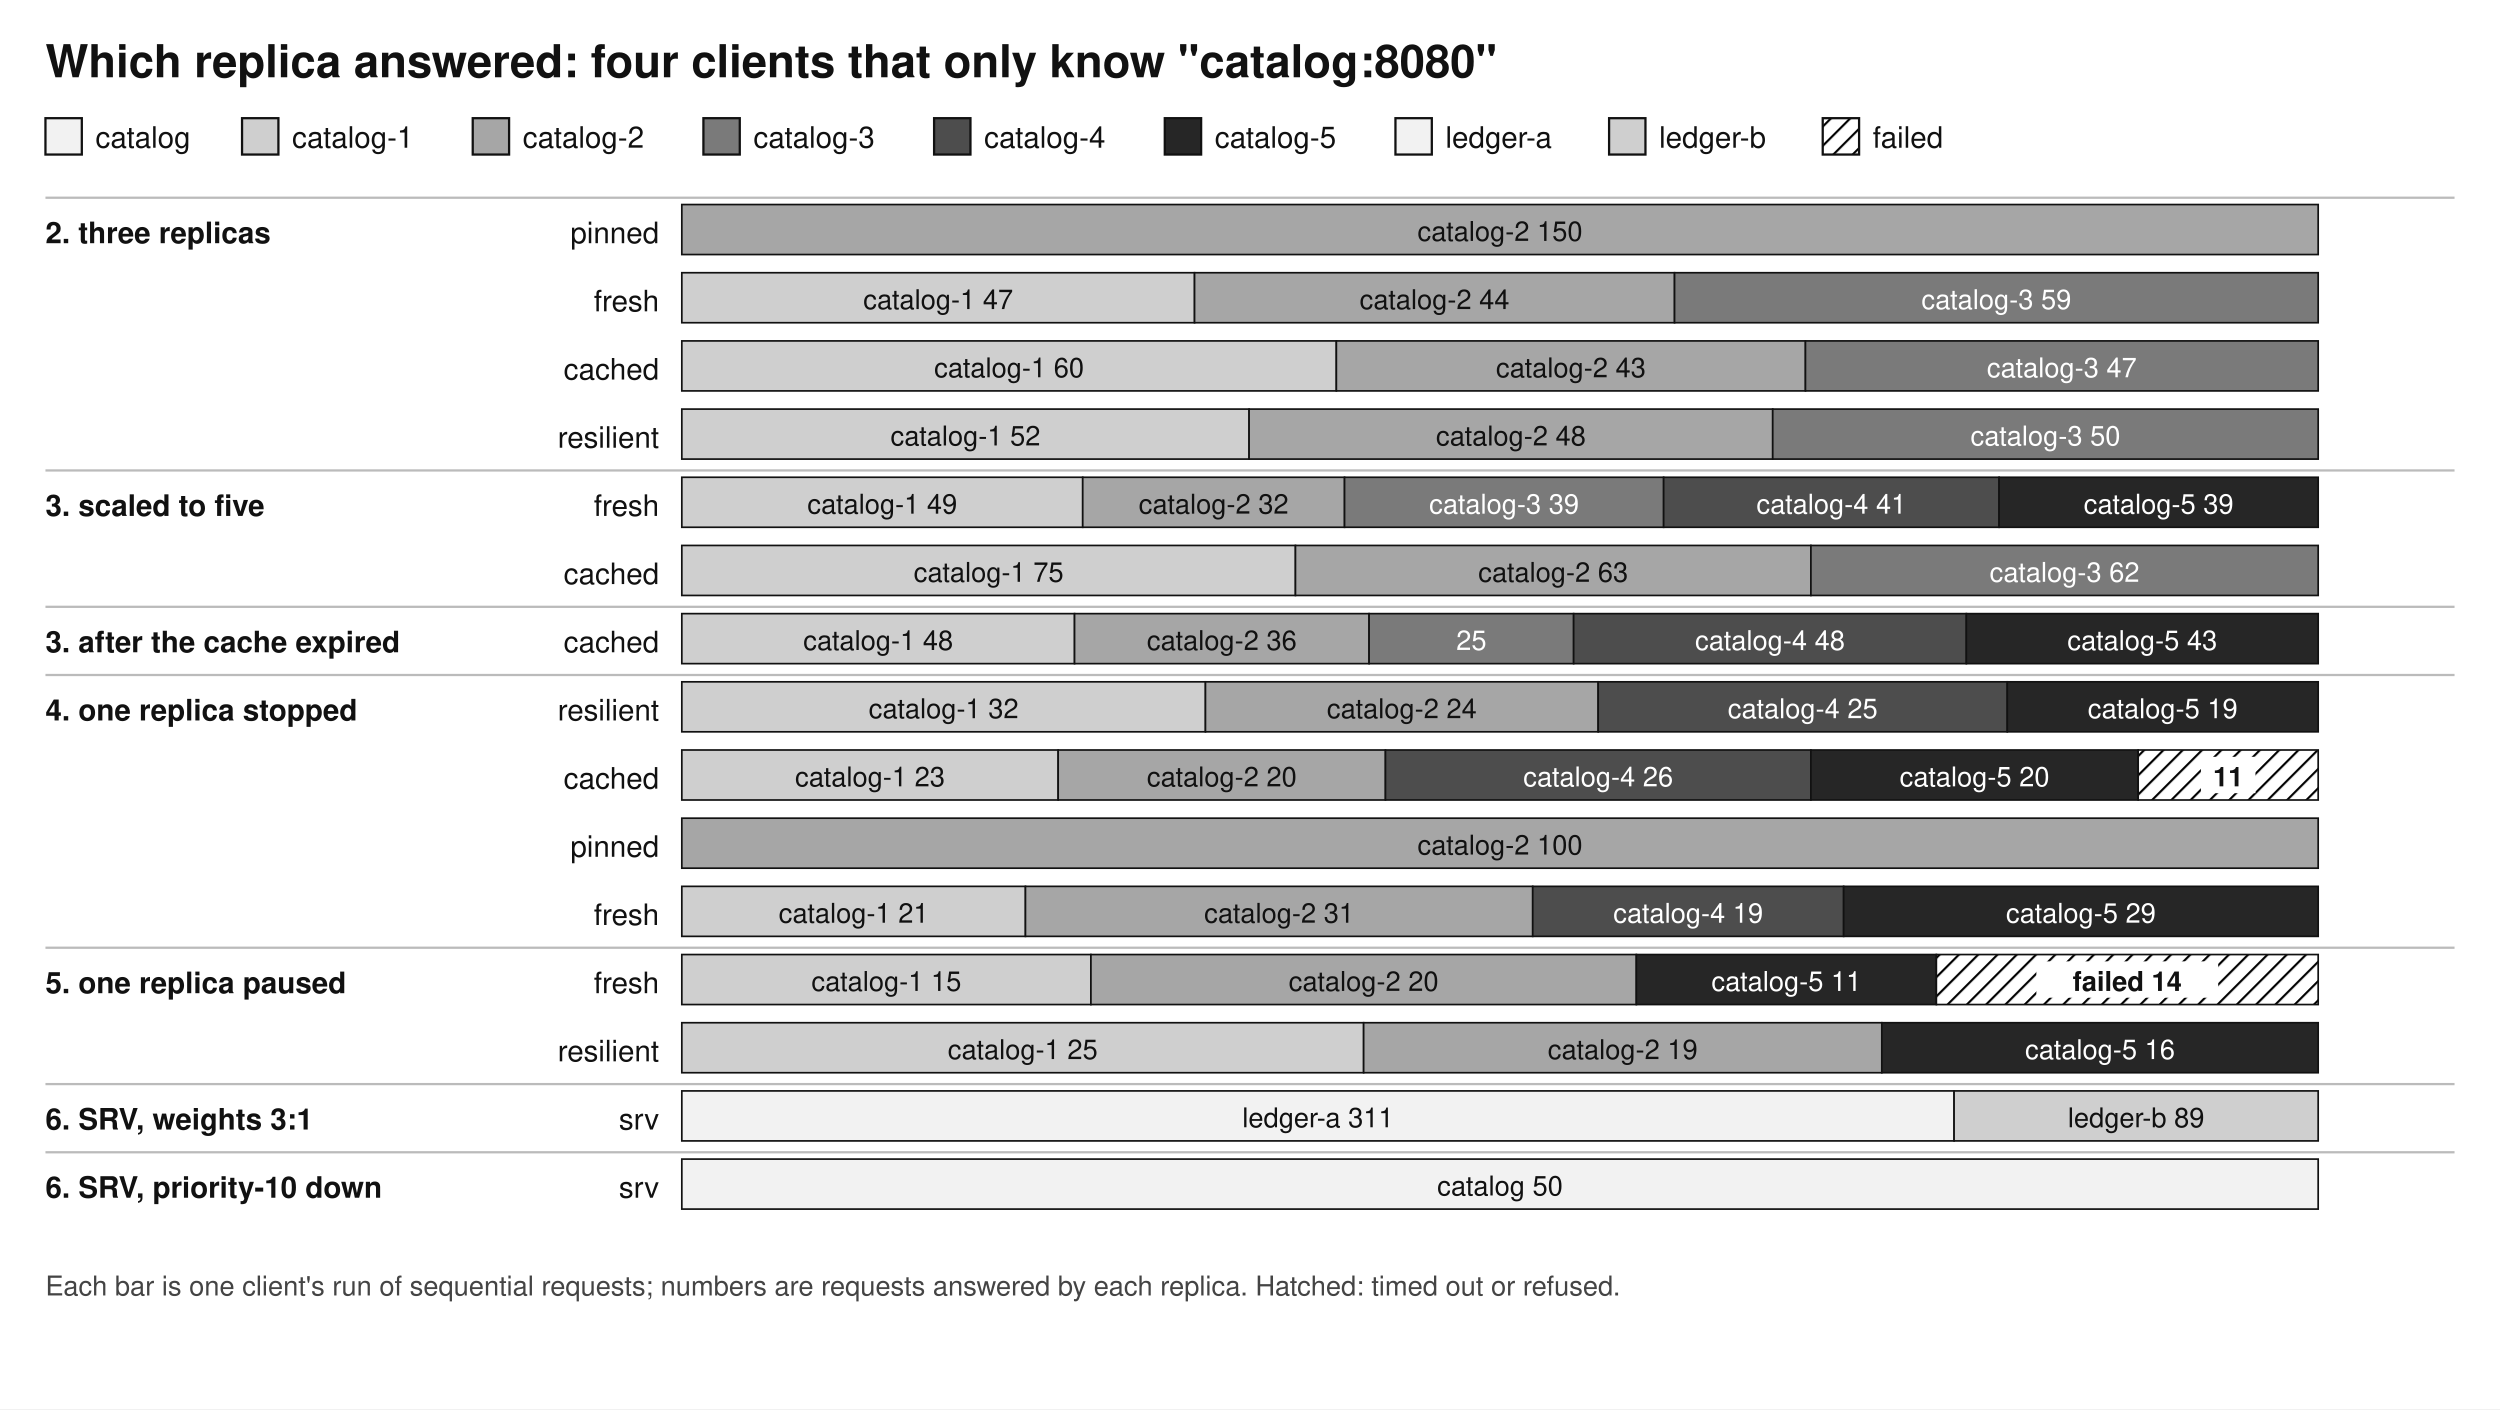
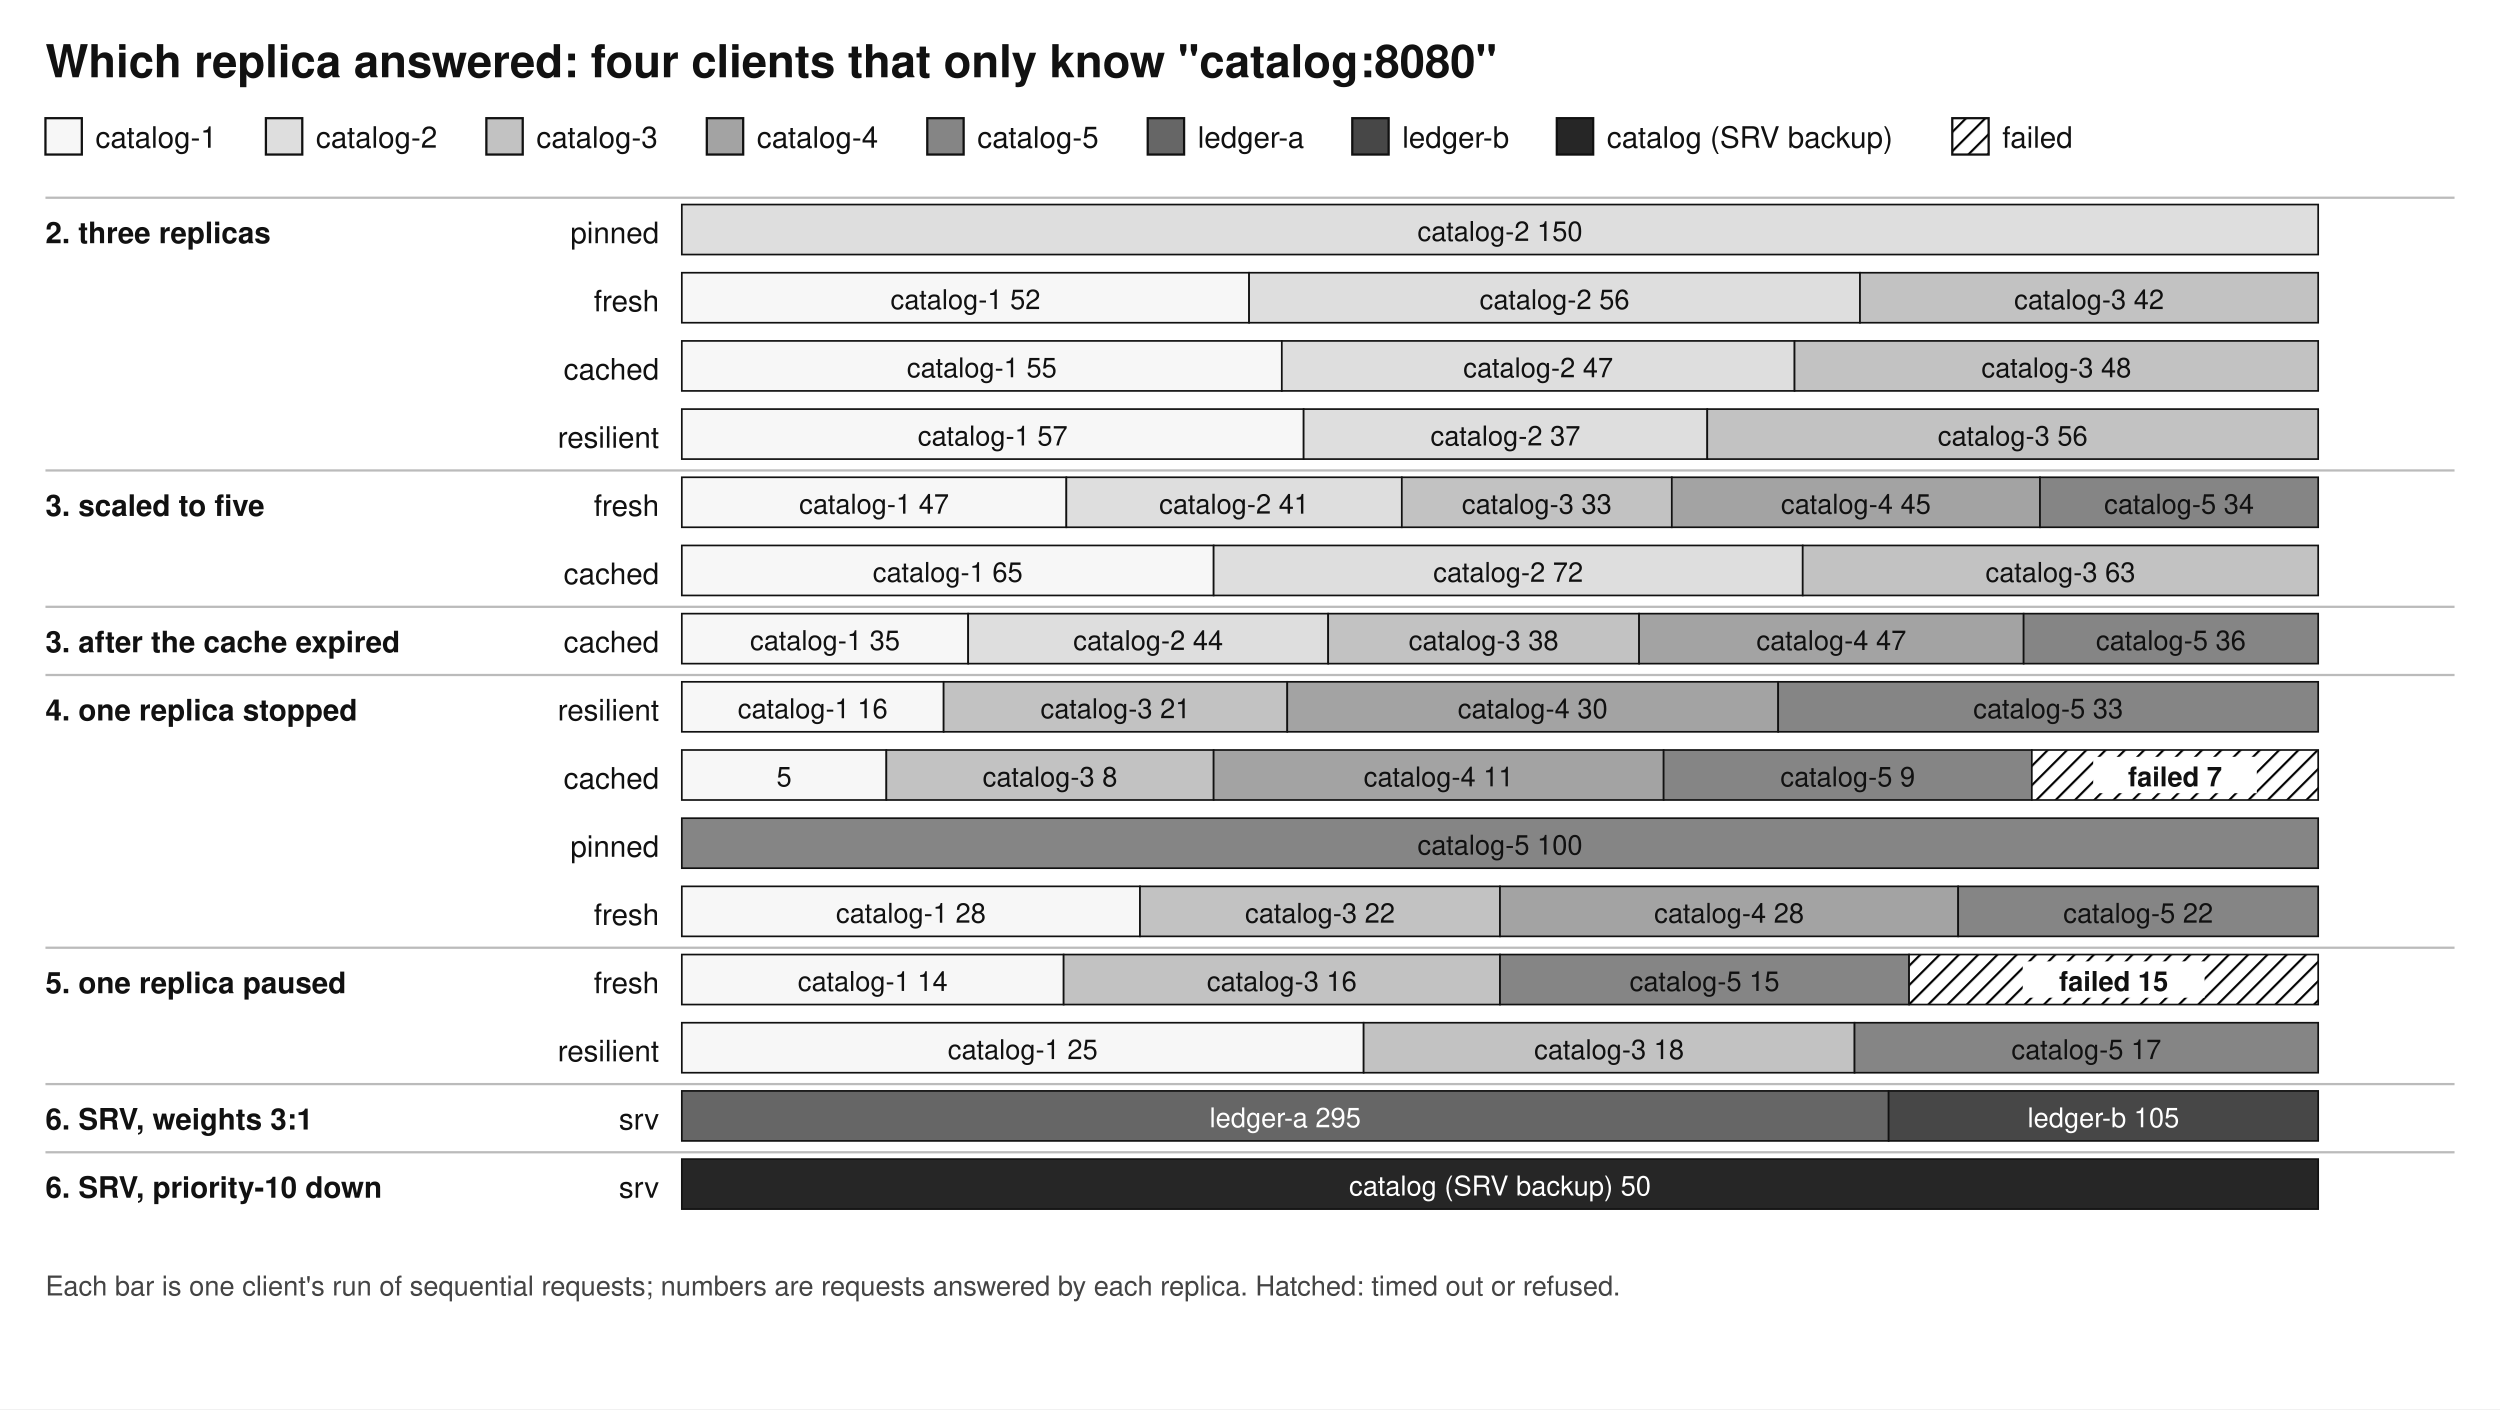
<svg xmlns="http://www.w3.org/2000/svg" width="1100" height="620" font-family="Helvetica, Arial, sans-serif">
  <defs>
    <pattern id="hatch" width="6" height="6" patternUnits="userSpaceOnUse" patternTransform="rotate(45)">
      <rect width="6" height="6" fill="#fff" />
      <line x1="0" y1="0" x2="0" y2="6" stroke="#111" stroke-width="2" />
    </pattern>
  </defs>
  <rect width="100%" height="100%" fill="#fff" />
  <text x="20" y="34" font-size="20" font-weight="700" fill="#111">Which replica answered: four clients that only know "catalog:8080"</text>
-   <rect x="20" y="52" width="16" height="16" fill="#f2f2f2" stroke="#111" />
-   <text x="42" y="65" font-size="13" fill="#111">catalog</text>
-   <rect x="106.5" y="52" width="16" height="16" fill="#cfcfcf" stroke="#111" />
-   <text x="128.5" y="65" font-size="13" fill="#111">catalog-1</text>
-   <rect x="208" y="52" width="16" height="16" fill="#a6a6a6" stroke="#111" />
-   <text x="230" y="65" font-size="13" fill="#111">catalog-2</text>
-   <rect x="309.5" y="52" width="16" height="16" fill="#7a7a7a" stroke="#111" />
-   <text x="331.5" y="65" font-size="13" fill="#111">catalog-3</text>
-   <rect x="411" y="52" width="16" height="16" fill="#4d4d4d" stroke="#111" />
-   <text x="433" y="65" font-size="13" fill="#111">catalog-4</text>
-   <rect x="512.5" y="52" width="16" height="16" fill="#262626" stroke="#111" />
-   <text x="534.5" y="65" font-size="13" fill="#111">catalog-5</text>
-   <rect x="614" y="52" width="16" height="16" fill="#f2f2f2" stroke="#111" />
-   <text x="636" y="65" font-size="13" fill="#111">ledger-a</text>
-   <rect x="708" y="52" width="16" height="16" fill="#cfcfcf" stroke="#111" />
-   <text x="730" y="65" font-size="13" fill="#111">ledger-b</text>
-   <rect x="802" y="52" width="16" height="16" fill="url(#hatch)" stroke="#111" />
-   <text x="824" y="65" font-size="13" fill="#111">failed</text>
+   <rect x="20" y="52" width="16" height="16" fill="#f7f7f7" stroke="#111" />
+   <text x="42" y="65" font-size="13" fill="#111">catalog-1</text>
+   <rect x="117" y="52" width="16" height="16" fill="#dedede" stroke="#111" />
+   <text x="139" y="65" font-size="13" fill="#111">catalog-2</text>
+   <rect x="214" y="52" width="16" height="16" fill="#c2c2c2" stroke="#111" />
+   <text x="236" y="65" font-size="13" fill="#111">catalog-3</text>
+   <rect x="311" y="52" width="16" height="16" fill="#a3a3a3" stroke="#111" />
+   <text x="333" y="65" font-size="13" fill="#111">catalog-4</text>
+   <rect x="408" y="52" width="16" height="16" fill="#858585" stroke="#111" />
+   <text x="430" y="65" font-size="13" fill="#111">catalog-5</text>
+   <rect x="505" y="52" width="16" height="16" fill="#666666" stroke="#111" />
+   <text x="527" y="65" font-size="13" fill="#111">ledger-a</text>
+   <rect x="595" y="52" width="16" height="16" fill="#474747" stroke="#111" />
+   <text x="617" y="65" font-size="13" fill="#111">ledger-b</text>
+   <rect x="685" y="52" width="16" height="16" fill="#262626" stroke="#111" />
+   <text x="707" y="65" font-size="13" fill="#111">catalog (SRV backup)</text>
+   <rect x="859" y="52" width="16" height="16" fill="url(#hatch)" stroke="#111" />
+   <text x="881" y="65" font-size="13" fill="#111">failed</text>
  <line x1="20" x2="1080" y1="87" y2="87" stroke="#bbb" />
  <text x="20" y="107" font-size="13" font-weight="700" fill="#111">2. three replicas</text>
-   <text x="290" y="107" font-size="13" fill="#111" text-anchor="end">pinned</text>
-   <rect x="300.0" y="90" width="720.0" height="22" fill="#a6a6a6" stroke="#111" stroke-width="0.75" />
-   <text x="660.0" y="106" font-size="12" text-anchor="middle" fill="#111">catalog-2 150</text>
-   <text x="290" y="137" font-size="13" fill="#111" text-anchor="end">fresh</text>
-   <rect x="300.0" y="120" width="225.6" height="22" fill="#cfcfcf" stroke="#111" stroke-width="0.75" />
-   <text x="412.8" y="136" font-size="12" text-anchor="middle" fill="#111">catalog-1 47</text>
-   <rect x="525.6" y="120" width="211.2" height="22" fill="#a6a6a6" stroke="#111" stroke-width="0.75" />
-   <text x="631.2" y="136" font-size="12" text-anchor="middle" fill="#111">catalog-2 44</text>
-   <rect x="736.8" y="120" width="283.2" height="22" fill="#7a7a7a" stroke="#111" stroke-width="0.75" />
-   <text x="878.4" y="136" font-size="12" text-anchor="middle" fill="#fff">catalog-3 59</text>
-   <text x="290" y="167" font-size="13" fill="#111" text-anchor="end">cached</text>
-   <rect x="300.0" y="150" width="288.0" height="22" fill="#cfcfcf" stroke="#111" stroke-width="0.75" />
-   <text x="444.0" y="166" font-size="12" text-anchor="middle" fill="#111">catalog-1 60</text>
-   <rect x="588.0" y="150" width="206.4" height="22" fill="#a6a6a6" stroke="#111" stroke-width="0.75" />
-   <text x="691.2" y="166" font-size="12" text-anchor="middle" fill="#111">catalog-2 43</text>
-   <rect x="794.4" y="150" width="225.6" height="22" fill="#7a7a7a" stroke="#111" stroke-width="0.75" />
-   <text x="907.2" y="166" font-size="12" text-anchor="middle" fill="#fff">catalog-3 47</text>
-   <text x="290" y="197" font-size="13" fill="#111" text-anchor="end">resilient</text>
-   <rect x="300.0" y="180" width="249.6" height="22" fill="#cfcfcf" stroke="#111" stroke-width="0.75" />
-   <text x="424.8" y="196" font-size="12" text-anchor="middle" fill="#111">catalog-1 52</text>
-   <rect x="549.6" y="180" width="230.4" height="22" fill="#a6a6a6" stroke="#111" stroke-width="0.75" />
-   <text x="664.8" y="196" font-size="12" text-anchor="middle" fill="#111">catalog-2 48</text>
-   <rect x="780.0" y="180" width="240.0" height="22" fill="#7a7a7a" stroke="#111" stroke-width="0.75" />
-   <text x="900.0" y="196" font-size="12" text-anchor="middle" fill="#fff">catalog-3 50</text>
+   <g class="bar">
+     <text x="290" y="107" font-size="13" fill="#111" text-anchor="end">pinned</text>
+     <rect x="300.0" y="90" width="720.0" height="22" fill="#dedede" stroke="#111" stroke-width="0.75" />
+     <text x="660.0" y="106" font-size="12" text-anchor="middle" fill="#111">catalog-2 150</text>
+   </g>
+   <g class="bar">
+     <text x="290" y="137" font-size="13" fill="#111" text-anchor="end">fresh</text>
+     <rect x="300.0" y="120" width="249.6" height="22" fill="#f7f7f7" stroke="#111" stroke-width="0.75" />
+     <text x="424.8" y="136" font-size="12" text-anchor="middle" fill="#111">catalog-1 52</text>
+     <rect x="549.6" y="120" width="268.8" height="22" fill="#dedede" stroke="#111" stroke-width="0.75" />
+     <text x="684.0" y="136" font-size="12" text-anchor="middle" fill="#111">catalog-2 56</text>
+     <rect x="818.4" y="120" width="201.6" height="22" fill="#c2c2c2" stroke="#111" stroke-width="0.75" />
+     <text x="919.2" y="136" font-size="12" text-anchor="middle" fill="#111">catalog-3 42</text>
+   </g>
+   <g class="bar">
+     <text x="290" y="167" font-size="13" fill="#111" text-anchor="end">cached</text>
+     <rect x="300.0" y="150" width="264.0" height="22" fill="#f7f7f7" stroke="#111" stroke-width="0.75" />
+     <text x="432.0" y="166" font-size="12" text-anchor="middle" fill="#111">catalog-1 55</text>
+     <rect x="564.0" y="150" width="225.6" height="22" fill="#dedede" stroke="#111" stroke-width="0.75" />
+     <text x="676.8" y="166" font-size="12" text-anchor="middle" fill="#111">catalog-2 47</text>
+     <rect x="789.6" y="150" width="230.4" height="22" fill="#c2c2c2" stroke="#111" stroke-width="0.75" />
+     <text x="904.8" y="166" font-size="12" text-anchor="middle" fill="#111">catalog-3 48</text>
+   </g>
+   <g class="bar">
+     <text x="290" y="197" font-size="13" fill="#111" text-anchor="end">resilient</text>
+     <rect x="300.0" y="180" width="273.6" height="22" fill="#f7f7f7" stroke="#111" stroke-width="0.75" />
+     <text x="436.8" y="196" font-size="12" text-anchor="middle" fill="#111">catalog-1 57</text>
+     <rect x="573.6" y="180" width="177.6" height="22" fill="#dedede" stroke="#111" stroke-width="0.75" />
+     <text x="662.4" y="196" font-size="12" text-anchor="middle" fill="#111">catalog-2 37</text>
+     <rect x="751.2" y="180" width="268.8" height="22" fill="#c2c2c2" stroke="#111" stroke-width="0.75" />
+     <text x="885.6" y="196" font-size="12" text-anchor="middle" fill="#111">catalog-3 56</text>
+   </g>
  <line x1="20" x2="1080" y1="207" y2="207" stroke="#bbb" />
  <text x="20" y="227" font-size="13" font-weight="700" fill="#111">3. scaled to five</text>
-   <text x="290" y="227" font-size="13" fill="#111" text-anchor="end">fresh</text>
-   <rect x="300.0" y="210" width="176.4" height="22" fill="#cfcfcf" stroke="#111" stroke-width="0.75" />
-   <text x="388.2" y="226" font-size="12" text-anchor="middle" fill="#111">catalog-1 49</text>
-   <rect x="476.4" y="210" width="115.2" height="22" fill="#a6a6a6" stroke="#111" stroke-width="0.75" />
-   <text x="534.0" y="226" font-size="12" text-anchor="middle" fill="#111">catalog-2 32</text>
-   <rect x="591.6" y="210" width="140.4" height="22" fill="#7a7a7a" stroke="#111" stroke-width="0.75" />
-   <text x="661.8" y="226" font-size="12" text-anchor="middle" fill="#fff">catalog-3 39</text>
-   <rect x="732.0" y="210" width="147.6" height="22" fill="#4d4d4d" stroke="#111" stroke-width="0.75" />
-   <text x="805.8" y="226" font-size="12" text-anchor="middle" fill="#fff">catalog-4 41</text>
-   <rect x="879.6" y="210" width="140.4" height="22" fill="#262626" stroke="#111" stroke-width="0.75" />
-   <text x="949.8" y="226" font-size="12" text-anchor="middle" fill="#fff">catalog-5 39</text>
-   <text x="290" y="257" font-size="13" fill="#111" text-anchor="end">cached</text>
-   <rect x="300.0" y="240" width="270.0" height="22" fill="#cfcfcf" stroke="#111" stroke-width="0.75" />
-   <text x="435.0" y="256" font-size="12" text-anchor="middle" fill="#111">catalog-1 75</text>
-   <rect x="570.0" y="240" width="226.8" height="22" fill="#a6a6a6" stroke="#111" stroke-width="0.75" />
-   <text x="683.4" y="256" font-size="12" text-anchor="middle" fill="#111">catalog-2 63</text>
-   <rect x="796.8" y="240" width="223.2" height="22" fill="#7a7a7a" stroke="#111" stroke-width="0.75" />
-   <text x="908.4" y="256" font-size="12" text-anchor="middle" fill="#fff">catalog-3 62</text>
+   <g class="bar">
+     <text x="290" y="227" font-size="13" fill="#111" text-anchor="end">fresh</text>
+     <rect x="300.0" y="210" width="169.2" height="22" fill="#f7f7f7" stroke="#111" stroke-width="0.75" />
+     <text x="384.6" y="226" font-size="12" text-anchor="middle" fill="#111">catalog-1 47</text>
+     <rect x="469.2" y="210" width="147.6" height="22" fill="#dedede" stroke="#111" stroke-width="0.75" />
+     <text x="543.0" y="226" font-size="12" text-anchor="middle" fill="#111">catalog-2 41</text>
+     <rect x="616.8" y="210" width="118.8" height="22" fill="#c2c2c2" stroke="#111" stroke-width="0.75" />
+     <text x="676.2" y="226" font-size="12" text-anchor="middle" fill="#111">catalog-3 33</text>
+     <rect x="735.6" y="210" width="162.0" height="22" fill="#a3a3a3" stroke="#111" stroke-width="0.75" />
+     <text x="816.6" y="226" font-size="12" text-anchor="middle" fill="#111">catalog-4 45</text>
+     <rect x="897.6" y="210" width="122.4" height="22" fill="#858585" stroke="#111" stroke-width="0.75" />
+     <text x="958.8" y="226" font-size="12" text-anchor="middle" fill="#111">catalog-5 34</text>
+   </g>
+   <g class="bar">
+     <text x="290" y="257" font-size="13" fill="#111" text-anchor="end">cached</text>
+     <rect x="300.0" y="240" width="234.0" height="22" fill="#f7f7f7" stroke="#111" stroke-width="0.75" />
+     <text x="417.0" y="256" font-size="12" text-anchor="middle" fill="#111">catalog-1 65</text>
+     <rect x="534.0" y="240" width="259.2" height="22" fill="#dedede" stroke="#111" stroke-width="0.75" />
+     <text x="663.6" y="256" font-size="12" text-anchor="middle" fill="#111">catalog-2 72</text>
+     <rect x="793.2" y="240" width="226.8" height="22" fill="#c2c2c2" stroke="#111" stroke-width="0.75" />
+     <text x="906.6" y="256" font-size="12" text-anchor="middle" fill="#111">catalog-3 63</text>
+   </g>
  <line x1="20" x2="1080" y1="267" y2="267" stroke="#bbb" />
  <text x="20" y="287" font-size="13" font-weight="700" fill="#111">3. after the cache expired</text>
-   <text x="290" y="287" font-size="13" fill="#111" text-anchor="end">cached</text>
-   <rect x="300.0" y="270" width="172.8" height="22" fill="#cfcfcf" stroke="#111" stroke-width="0.75" />
-   <text x="386.4" y="286" font-size="12" text-anchor="middle" fill="#111">catalog-1 48</text>
-   <rect x="472.8" y="270" width="129.6" height="22" fill="#a6a6a6" stroke="#111" stroke-width="0.75" />
-   <text x="537.6" y="286" font-size="12" text-anchor="middle" fill="#111">catalog-2 36</text>
-   <rect x="602.4" y="270" width="90.0" height="22" fill="#7a7a7a" stroke="#111" stroke-width="0.75" />
-   <text x="647.4" y="286" font-size="12" text-anchor="middle" fill="#fff">25</text>
-   <rect x="692.4" y="270" width="172.8" height="22" fill="#4d4d4d" stroke="#111" stroke-width="0.75" />
-   <text x="778.8" y="286" font-size="12" text-anchor="middle" fill="#fff">catalog-4 48</text>
-   <rect x="865.2" y="270" width="154.8" height="22" fill="#262626" stroke="#111" stroke-width="0.75" />
-   <text x="942.6" y="286" font-size="12" text-anchor="middle" fill="#fff">catalog-5 43</text>
+   <g class="bar">
+     <text x="290" y="287" font-size="13" fill="#111" text-anchor="end">cached</text>
+     <rect x="300.0" y="270" width="126.0" height="22" fill="#f7f7f7" stroke="#111" stroke-width="0.75" />
+     <text x="363.0" y="286" font-size="12" text-anchor="middle" fill="#111">catalog-1 35</text>
+     <rect x="426.0" y="270" width="158.4" height="22" fill="#dedede" stroke="#111" stroke-width="0.75" />
+     <text x="505.2" y="286" font-size="12" text-anchor="middle" fill="#111">catalog-2 44</text>
+     <rect x="584.4" y="270" width="136.8" height="22" fill="#c2c2c2" stroke="#111" stroke-width="0.75" />
+     <text x="652.8" y="286" font-size="12" text-anchor="middle" fill="#111">catalog-3 38</text>
+     <rect x="721.2" y="270" width="169.2" height="22" fill="#a3a3a3" stroke="#111" stroke-width="0.75" />
+     <text x="805.8" y="286" font-size="12" text-anchor="middle" fill="#111">catalog-4 47</text>
+     <rect x="890.4" y="270" width="129.6" height="22" fill="#858585" stroke="#111" stroke-width="0.75" />
+     <text x="955.2" y="286" font-size="12" text-anchor="middle" fill="#111">catalog-5 36</text>
+   </g>
  <line x1="20" x2="1080" y1="297" y2="297" stroke="#bbb" />
  <text x="20" y="317" font-size="13" font-weight="700" fill="#111">4. one replica stopped</text>
-   <text x="290" y="317" font-size="13" fill="#111" text-anchor="end">resilient</text>
-   <rect x="300.0" y="300" width="230.4" height="22" fill="#cfcfcf" stroke="#111" stroke-width="0.75" />
-   <text x="415.2" y="316" font-size="12" text-anchor="middle" fill="#111">catalog-1 32</text>
-   <rect x="530.4" y="300" width="172.8" height="22" fill="#a6a6a6" stroke="#111" stroke-width="0.75" />
-   <text x="616.8" y="316" font-size="12" text-anchor="middle" fill="#111">catalog-2 24</text>
-   <rect x="703.2" y="300" width="180.0" height="22" fill="#4d4d4d" stroke="#111" stroke-width="0.75" />
-   <text x="793.2" y="316" font-size="12" text-anchor="middle" fill="#fff">catalog-4 25</text>
-   <rect x="883.2" y="300" width="136.8" height="22" fill="#262626" stroke="#111" stroke-width="0.75" />
-   <text x="951.6" y="316" font-size="12" text-anchor="middle" fill="#fff">catalog-5 19</text>
-   <text x="290" y="347" font-size="13" fill="#111" text-anchor="end">cached</text>
-   <rect x="300.0" y="330" width="165.6" height="22" fill="#cfcfcf" stroke="#111" stroke-width="0.75" />
-   <text x="382.8" y="346" font-size="12" text-anchor="middle" fill="#111">catalog-1 23</text>
-   <rect x="465.6" y="330" width="144.0" height="22" fill="#a6a6a6" stroke="#111" stroke-width="0.75" />
-   <text x="537.6" y="346" font-size="12" text-anchor="middle" fill="#111">catalog-2 20</text>
-   <rect x="609.6" y="330" width="187.2" height="22" fill="#4d4d4d" stroke="#111" stroke-width="0.75" />
-   <text x="703.2" y="346" font-size="12" text-anchor="middle" fill="#fff">catalog-4 26</text>
-   <rect x="796.8" y="330" width="144.0" height="22" fill="#262626" stroke="#111" stroke-width="0.75" />
-   <text x="868.8" y="346" font-size="12" text-anchor="middle" fill="#fff">catalog-5 20</text>
-   <rect x="940.8" y="330" width="79.2" height="22" fill="url(#hatch)" stroke="#111" stroke-width="0.75" />
-   <rect x="968.4" y="333" width="24" height="16" fill="#fff" />
-   <text x="980.4" y="346" font-size="12" text-anchor="middle" fill="#111" font-weight="700">11</text>
-   <text x="290" y="377" font-size="13" fill="#111" text-anchor="end">pinned</text>
-   <rect x="300.0" y="360" width="720.0" height="22" fill="#a6a6a6" stroke="#111" stroke-width="0.75" />
-   <text x="660.0" y="376" font-size="12" text-anchor="middle" fill="#111">catalog-2 100</text>
-   <text x="290" y="407" font-size="13" fill="#111" text-anchor="end">fresh</text>
-   <rect x="300.0" y="390" width="151.2" height="22" fill="#cfcfcf" stroke="#111" stroke-width="0.75" />
-   <text x="375.6" y="406" font-size="12" text-anchor="middle" fill="#111">catalog-1 21</text>
-   <rect x="451.2" y="390" width="223.2" height="22" fill="#a6a6a6" stroke="#111" stroke-width="0.75" />
-   <text x="562.8" y="406" font-size="12" text-anchor="middle" fill="#111">catalog-2 31</text>
-   <rect x="674.4" y="390" width="136.8" height="22" fill="#4d4d4d" stroke="#111" stroke-width="0.75" />
-   <text x="742.8" y="406" font-size="12" text-anchor="middle" fill="#fff">catalog-4 19</text>
-   <rect x="811.2" y="390" width="208.8" height="22" fill="#262626" stroke="#111" stroke-width="0.75" />
-   <text x="915.6" y="406" font-size="12" text-anchor="middle" fill="#fff">catalog-5 29</text>
+   <g class="bar">
+     <text x="290" y="317" font-size="13" fill="#111" text-anchor="end">resilient</text>
+     <rect x="300.0" y="300" width="115.2" height="22" fill="#f7f7f7" stroke="#111" stroke-width="0.75" />
+     <text x="357.6" y="316" font-size="12" text-anchor="middle" fill="#111">catalog-1 16</text>
+     <rect x="415.2" y="300" width="151.2" height="22" fill="#c2c2c2" stroke="#111" stroke-width="0.75" />
+     <text x="490.8" y="316" font-size="12" text-anchor="middle" fill="#111">catalog-3 21</text>
+     <rect x="566.4" y="300" width="216.0" height="22" fill="#a3a3a3" stroke="#111" stroke-width="0.75" />
+     <text x="674.4" y="316" font-size="12" text-anchor="middle" fill="#111">catalog-4 30</text>
+     <rect x="782.4" y="300" width="237.6" height="22" fill="#858585" stroke="#111" stroke-width="0.75" />
+     <text x="901.2" y="316" font-size="12" text-anchor="middle" fill="#111">catalog-5 33</text>
+   </g>
+   <g class="bar">
+     <text x="290" y="347" font-size="13" fill="#111" text-anchor="end">cached</text>
+     <rect x="300.0" y="330" width="90.0" height="22" fill="#f7f7f7" stroke="#111" stroke-width="0.75" />
+     <text x="345.0" y="346" font-size="12" text-anchor="middle" fill="#111">5</text>
+     <rect x="390.0" y="330" width="144.0" height="22" fill="#c2c2c2" stroke="#111" stroke-width="0.75" />
+     <text x="462.0" y="346" font-size="12" text-anchor="middle" fill="#111">catalog-3 8</text>
+     <rect x="534.0" y="330" width="198.0" height="22" fill="#a3a3a3" stroke="#111" stroke-width="0.75" />
+     <text x="633.0" y="346" font-size="12" text-anchor="middle" fill="#111">catalog-4 11</text>
+     <rect x="732.0" y="330" width="162.0" height="22" fill="#858585" stroke="#111" stroke-width="0.75" />
+     <text x="813.0" y="346" font-size="12" text-anchor="middle" fill="#111">catalog-5 9</text>
+     <rect x="894.0" y="330" width="126.0" height="22" fill="url(#hatch)" stroke="#111" stroke-width="0.75" />
+     <rect x="921.0" y="333" width="72" height="16" fill="#fff" />
+     <text x="957.0" y="346" font-size="12" text-anchor="middle" fill="#111" font-weight="700">failed 7</text>
+   </g>
+   <g class="bar">
+     <text x="290" y="377" font-size="13" fill="#111" text-anchor="end">pinned</text>
+     <rect x="300.0" y="360" width="720.0" height="22" fill="#858585" stroke="#111" stroke-width="0.75" />
+     <text x="660.0" y="376" font-size="12" text-anchor="middle" fill="#111">catalog-5 100</text>
+   </g>
+   <g class="bar">
+     <text x="290" y="407" font-size="13" fill="#111" text-anchor="end">fresh</text>
+     <rect x="300.0" y="390" width="201.6" height="22" fill="#f7f7f7" stroke="#111" stroke-width="0.75" />
+     <text x="400.8" y="406" font-size="12" text-anchor="middle" fill="#111">catalog-1 28</text>
+     <rect x="501.6" y="390" width="158.4" height="22" fill="#c2c2c2" stroke="#111" stroke-width="0.75" />
+     <text x="580.8" y="406" font-size="12" text-anchor="middle" fill="#111">catalog-3 22</text>
+     <rect x="660.0" y="390" width="201.6" height="22" fill="#a3a3a3" stroke="#111" stroke-width="0.75" />
+     <text x="760.8" y="406" font-size="12" text-anchor="middle" fill="#111">catalog-4 28</text>
+     <rect x="861.6" y="390" width="158.4" height="22" fill="#858585" stroke="#111" stroke-width="0.75" />
+     <text x="940.8" y="406" font-size="12" text-anchor="middle" fill="#111">catalog-5 22</text>
+   </g>
  <line x1="20" x2="1080" y1="417" y2="417" stroke="#bbb" />
  <text x="20" y="437" font-size="13" font-weight="700" fill="#111">5. one replica paused</text>
-   <text x="290" y="437" font-size="13" fill="#111" text-anchor="end">fresh</text>
-   <rect x="300.0" y="420" width="180.0" height="22" fill="#cfcfcf" stroke="#111" stroke-width="0.75" />
-   <text x="390.0" y="436" font-size="12" text-anchor="middle" fill="#111">catalog-1 15</text>
-   <rect x="480.0" y="420" width="240.0" height="22" fill="#a6a6a6" stroke="#111" stroke-width="0.75" />
-   <text x="600.0" y="436" font-size="12" text-anchor="middle" fill="#111">catalog-2 20</text>
-   <rect x="720.0" y="420" width="132.0" height="22" fill="#262626" stroke="#111" stroke-width="0.75" />
-   <text x="786.0" y="436" font-size="12" text-anchor="middle" fill="#fff">catalog-5 11</text>
-   <rect x="852.0" y="420" width="168.0" height="22" fill="url(#hatch)" stroke="#111" stroke-width="0.75" />
-   <rect x="896.0" y="423" width="80" height="16" fill="#fff" />
-   <text x="936.0" y="436" font-size="12" text-anchor="middle" fill="#111" font-weight="700">failed 14</text>
-   <text x="290" y="467" font-size="13" fill="#111" text-anchor="end">resilient</text>
-   <rect x="300.0" y="450" width="300.0" height="22" fill="#cfcfcf" stroke="#111" stroke-width="0.75" />
-   <text x="450.0" y="466" font-size="12" text-anchor="middle" fill="#111">catalog-1 25</text>
-   <rect x="600.0" y="450" width="228.0" height="22" fill="#a6a6a6" stroke="#111" stroke-width="0.75" />
-   <text x="714.0" y="466" font-size="12" text-anchor="middle" fill="#111">catalog-2 19</text>
-   <rect x="828.0" y="450" width="192.0" height="22" fill="#262626" stroke="#111" stroke-width="0.75" />
-   <text x="924.0" y="466" font-size="12" text-anchor="middle" fill="#fff">catalog-5 16</text>
+   <g class="bar">
+     <text x="290" y="437" font-size="13" fill="#111" text-anchor="end">fresh</text>
+     <rect x="300.0" y="420" width="168.0" height="22" fill="#f7f7f7" stroke="#111" stroke-width="0.75" />
+     <text x="384.0" y="436" font-size="12" text-anchor="middle" fill="#111">catalog-1 14</text>
+     <rect x="468.0" y="420" width="192.0" height="22" fill="#c2c2c2" stroke="#111" stroke-width="0.75" />
+     <text x="564.0" y="436" font-size="12" text-anchor="middle" fill="#111">catalog-3 16</text>
+     <rect x="660.0" y="420" width="180.0" height="22" fill="#858585" stroke="#111" stroke-width="0.75" />
+     <text x="750.0" y="436" font-size="12" text-anchor="middle" fill="#111">catalog-5 15</text>
+     <rect x="840.0" y="420" width="180.0" height="22" fill="url(#hatch)" stroke="#111" stroke-width="0.75" />
+     <rect x="890.0" y="423" width="80" height="16" fill="#fff" />
+     <text x="930.0" y="436" font-size="12" text-anchor="middle" fill="#111" font-weight="700">failed 15</text>
+   </g>
+   <g class="bar">
+     <text x="290" y="467" font-size="13" fill="#111" text-anchor="end">resilient</text>
+     <rect x="300.0" y="450" width="300.0" height="22" fill="#f7f7f7" stroke="#111" stroke-width="0.75" />
+     <text x="450.0" y="466" font-size="12" text-anchor="middle" fill="#111">catalog-1 25</text>
+     <rect x="600.0" y="450" width="216.0" height="22" fill="#c2c2c2" stroke="#111" stroke-width="0.75" />
+     <text x="708.0" y="466" font-size="12" text-anchor="middle" fill="#111">catalog-3 18</text>
+     <rect x="816.0" y="450" width="204.0" height="22" fill="#858585" stroke="#111" stroke-width="0.75" />
+     <text x="918.0" y="466" font-size="12" text-anchor="middle" fill="#111">catalog-5 17</text>
+   </g>
  <line x1="20" x2="1080" y1="477" y2="477" stroke="#bbb" />
  <text x="20" y="497" font-size="13" font-weight="700" fill="#111">6. SRV, weights 3:1</text>
-   <text x="290" y="497" font-size="13" fill="#111" text-anchor="end">srv</text>
-   <rect x="300.0" y="480" width="559.8" height="22" fill="#f2f2f2" stroke="#111" stroke-width="0.75" />
-   <text x="579.9" y="496" font-size="12" text-anchor="middle" fill="#111">ledger-a 311</text>
-   <rect x="859.8" y="480" width="160.2" height="22" fill="#cfcfcf" stroke="#111" stroke-width="0.75" />
-   <text x="939.9" y="496" font-size="12" text-anchor="middle" fill="#111">ledger-b 89</text>
+   <g class="bar">
+     <text x="290" y="497" font-size="13" fill="#111" text-anchor="end">srv</text>
+     <rect x="300.0" y="480" width="531.0" height="22" fill="#666666" stroke="#111" stroke-width="0.75" />
+     <text x="565.5" y="496" font-size="12" text-anchor="middle" fill="#fff">ledger-a 295</text>
+     <rect x="831.0" y="480" width="189.0" height="22" fill="#474747" stroke="#111" stroke-width="0.75" />
+     <text x="925.5" y="496" font-size="12" text-anchor="middle" fill="#fff">ledger-b 105</text>
+   </g>
  <line x1="20" x2="1080" y1="507" y2="507" stroke="#bbb" />
  <text x="20" y="527" font-size="13" font-weight="700" fill="#111">6. SRV, priority-10 down</text>
-   <text x="290" y="527" font-size="13" fill="#111" text-anchor="end">srv</text>
-   <rect x="300.0" y="510" width="720.0" height="22" fill="#f2f2f2" stroke="#111" stroke-width="0.75" />
-   <text x="660.0" y="526" font-size="12" text-anchor="middle" fill="#111">catalog 50</text>
+   <g class="bar">
+     <text x="290" y="527" font-size="13" fill="#111" text-anchor="end">srv</text>
+     <rect x="300.0" y="510" width="720.0" height="22" fill="#262626" stroke="#111" stroke-width="0.75" />
+     <text x="660.0" y="526" font-size="12" text-anchor="middle" fill="#fff">catalog (SRV backup) 50</text>
+   </g>
  <text x="20" y="570" font-size="12" fill="#444">Each bar is one client's run of sequential requests; numbers are requests answered by each replica. Hatched: timed out or refused.</text>
</svg>
